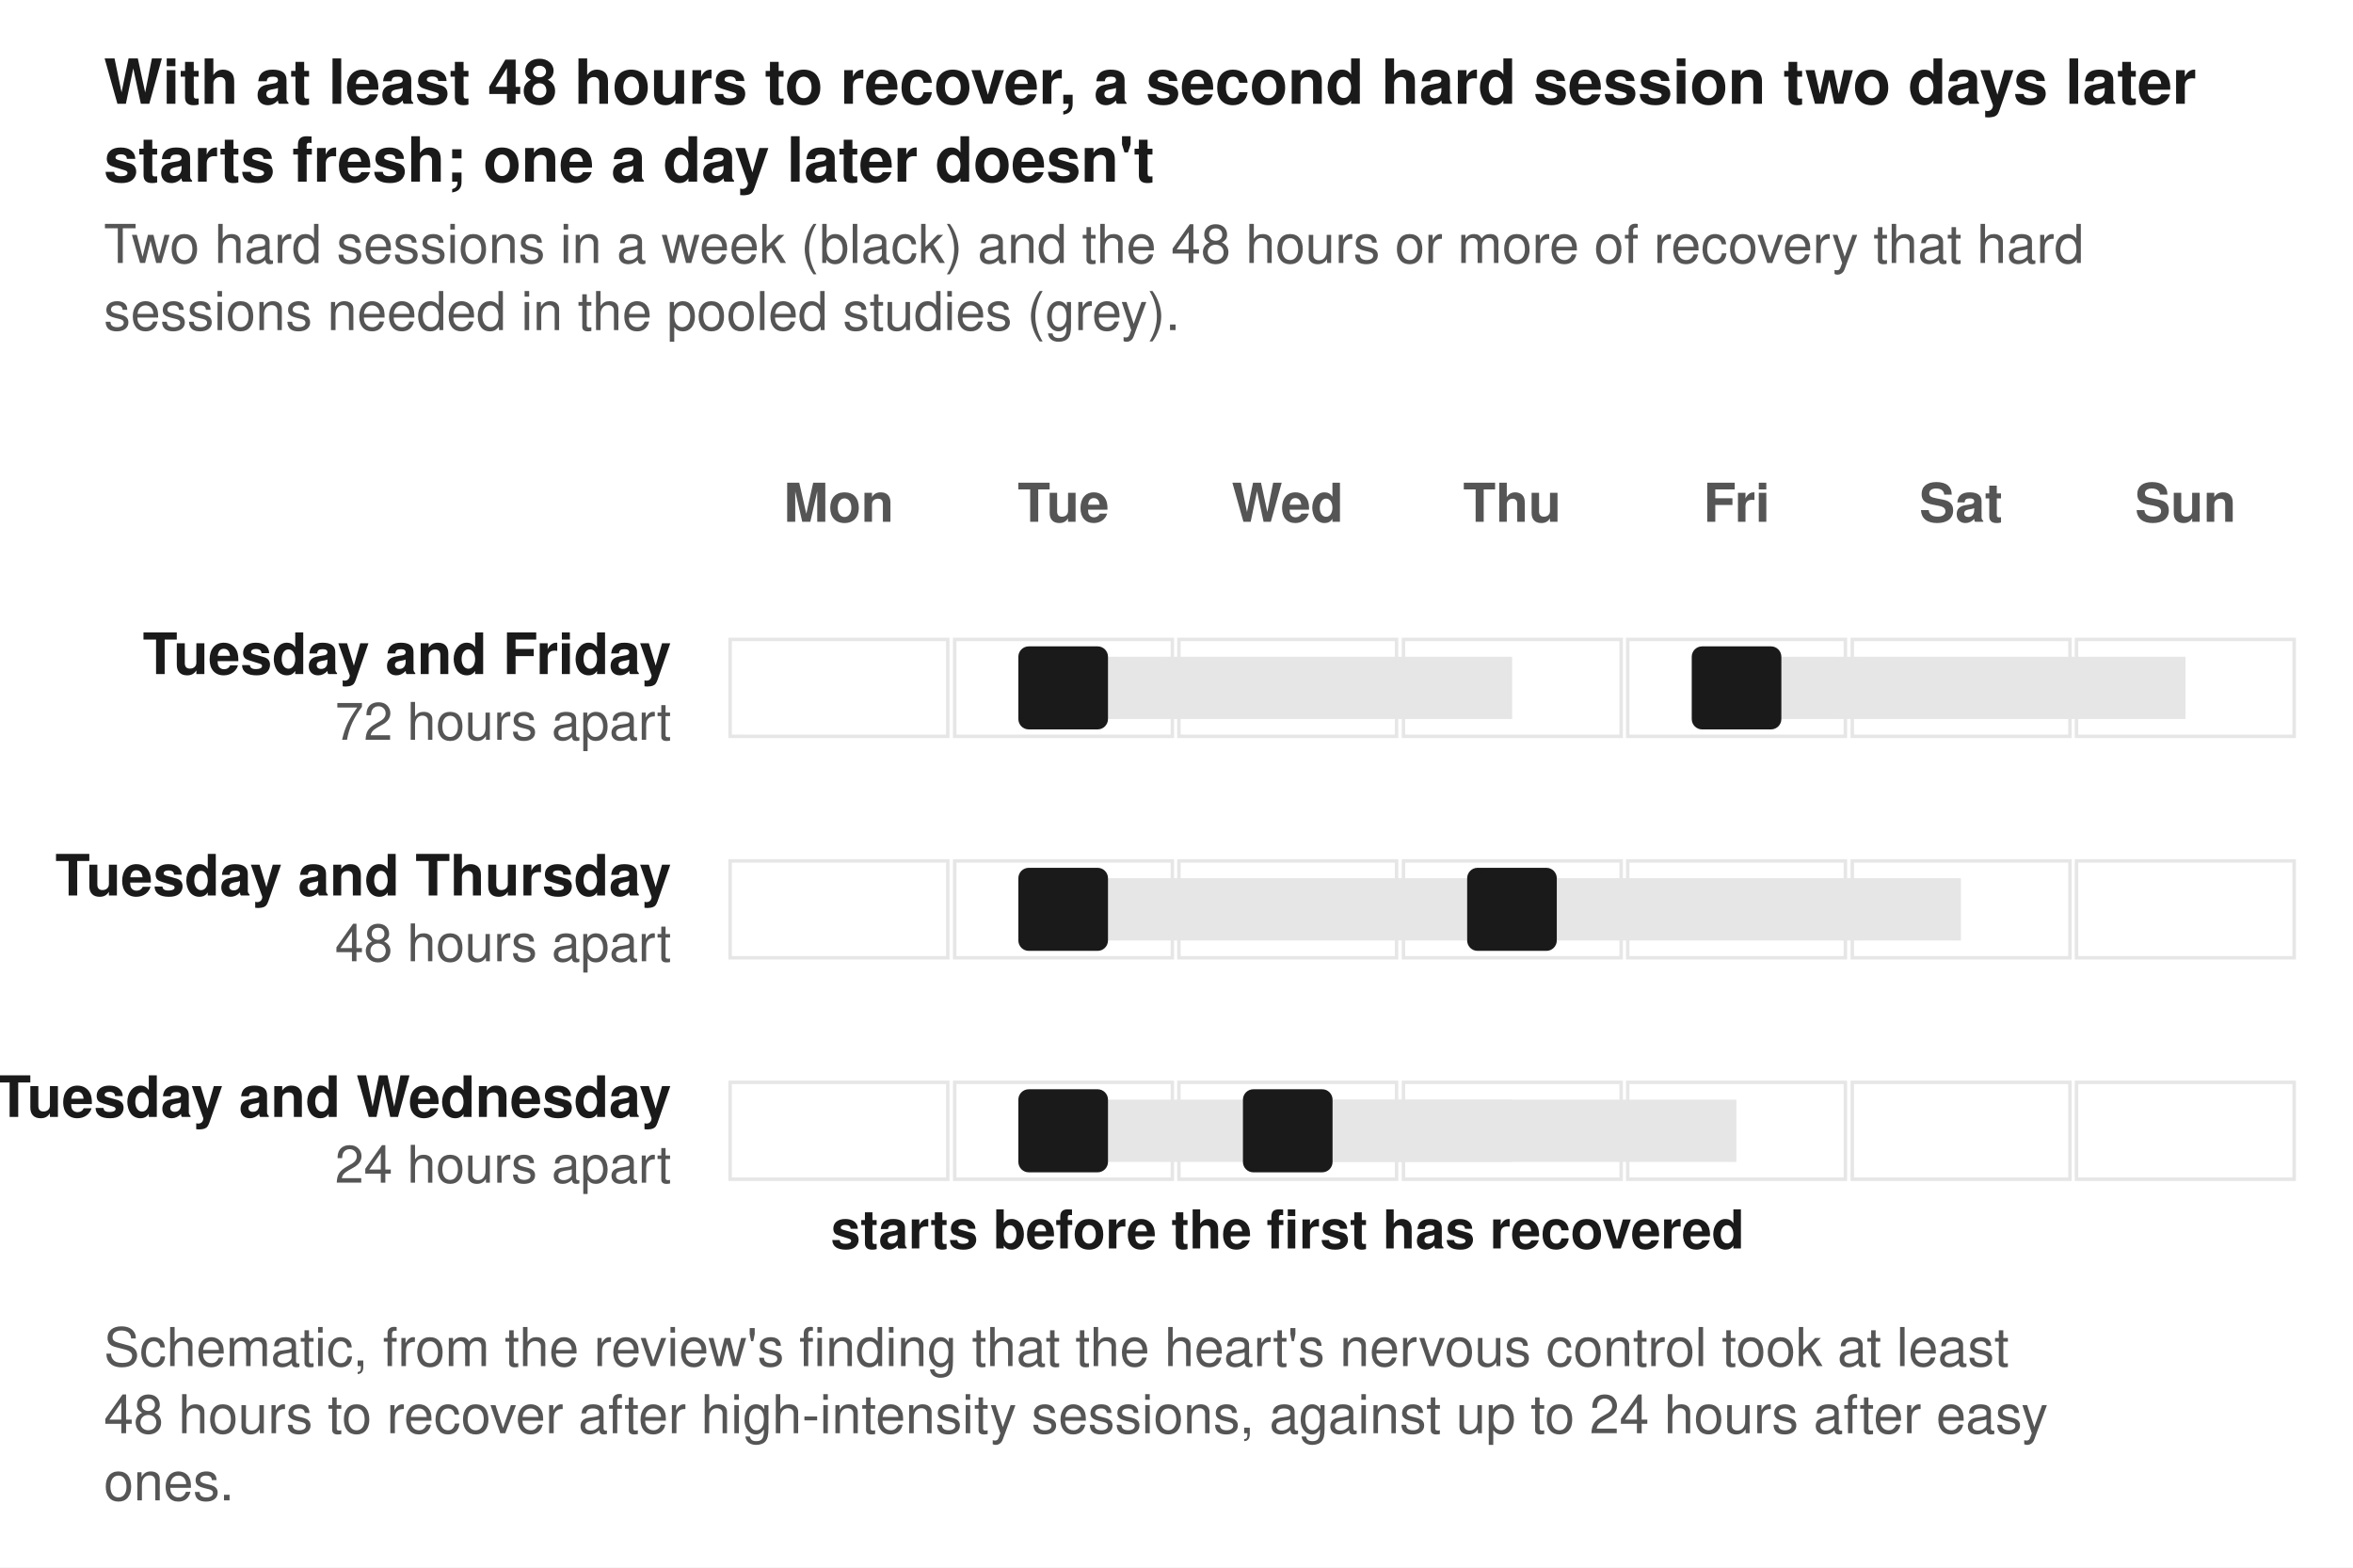
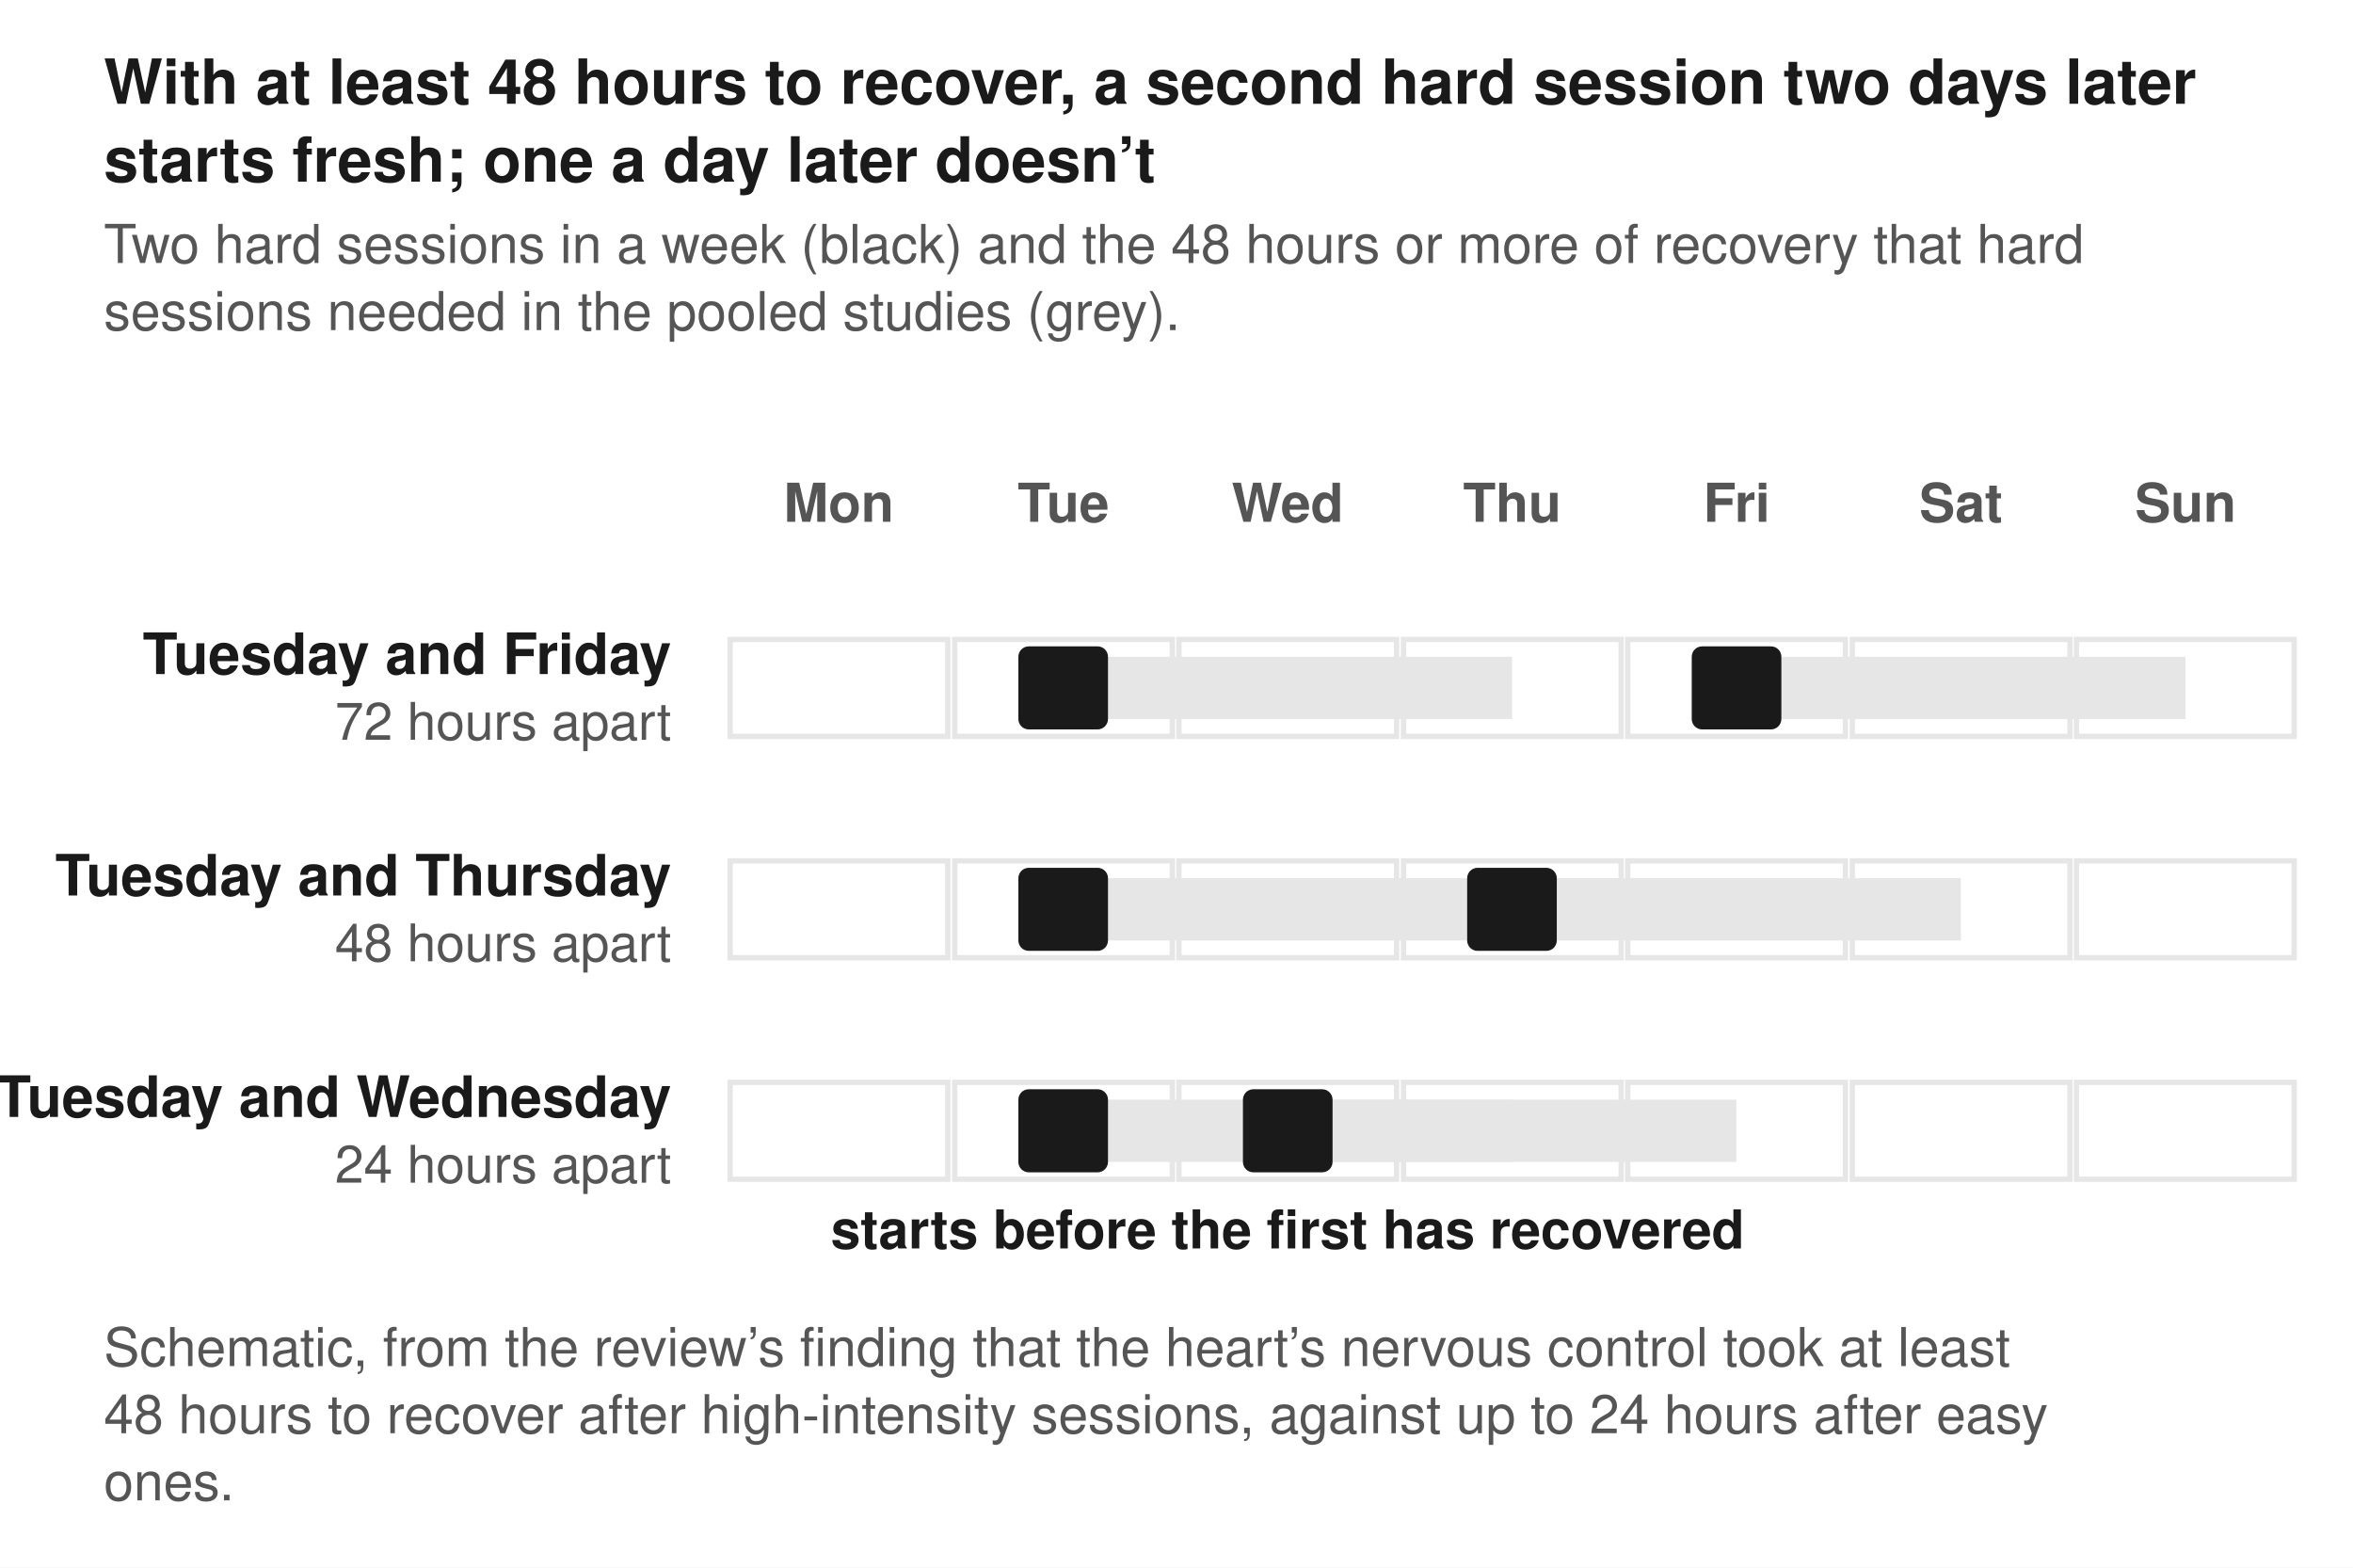
- <svg xmlns="http://www.w3.org/2000/svg" viewBox="0 0 680 453" width="680" height="453" role="img" aria-label="Three weeks with two hard sessions each: Tuesday and Friday, 72 hours apart; Tuesday and Thursday, 48 hours apart; Tuesday and Wednesday, 24 hours apart, where the second session starts inside the first one's 48-hour recovery window.">
+ <svg xmlns="http://www.w3.org/2000/svg" viewBox="0 0 680 453" width="680" height="453" role="img" aria-label="Three weeks with two hard sessions each: Tuesday and Friday, 72 hours apart; Tuesday and Thursday, 48 hours apart; Tuesday and Wednesday, 24 hours apart, where the second session starts inside the first one’s 48-hour recovery window.">
  <rect width="680" height="453" fill="#ffffff" />
  <text x="30.0" y="30.0" font-family="IBM Plex Sans, Helvetica, Arial, sans-serif" font-size="18" fill="#1a1a1a" text-anchor="start" font-weight="600">With at least 48 hours to recover, a second hard session two days later</text>
-   <text x="30.0" y="52.5" font-family="IBM Plex Sans, Helvetica, Arial, sans-serif" font-size="18" fill="#1a1a1a" text-anchor="start" font-weight="600">starts fresh; one a day later doesn't</text>
+   <text x="30.0" y="52.5" font-family="IBM Plex Sans, Helvetica, Arial, sans-serif" font-size="18" fill="#1a1a1a" text-anchor="start" font-weight="600">starts fresh; one a day later doesn’t</text>
  <text x="30.0" y="76.0" font-family="IBM Plex Sans, Helvetica, Arial, sans-serif" font-size="15.5" fill="#555555" text-anchor="start" font-weight="400">Two hard sessions in a week (black) and the 48 hours or more of recovery that hard</text>
  <text x="30.0" y="95.4" font-family="IBM Plex Sans, Helvetica, Arial, sans-serif" font-size="15.5" fill="#555555" text-anchor="start" font-weight="400">sessions needed in the pooled studies (grey).</text>
  <text x="242.4" y="150.8" font-family="IBM Plex Sans, Helvetica, Arial, sans-serif" font-size="15.5" fill="#555555" text-anchor="middle" font-weight="600">Mon</text>
  <text x="307.3" y="150.8" font-family="IBM Plex Sans, Helvetica, Arial, sans-serif" font-size="15.5" fill="#555555" text-anchor="middle" font-weight="600">Tue</text>
  <text x="372.1" y="150.8" font-family="IBM Plex Sans, Helvetica, Arial, sans-serif" font-size="15.5" fill="#555555" text-anchor="middle" font-weight="600">Wed</text>
  <text x="437.0" y="150.8" font-family="IBM Plex Sans, Helvetica, Arial, sans-serif" font-size="15.5" fill="#555555" text-anchor="middle" font-weight="600">Thu</text>
  <text x="501.9" y="150.8" font-family="IBM Plex Sans, Helvetica, Arial, sans-serif" font-size="15.5" fill="#555555" text-anchor="middle" font-weight="600">Fri</text>
  <text x="566.7" y="150.8" font-family="IBM Plex Sans, Helvetica, Arial, sans-serif" font-size="15.5" fill="#555555" text-anchor="middle" font-weight="600">Sat</text>
  <text x="631.6" y="150.8" font-family="IBM Plex Sans, Helvetica, Arial, sans-serif" font-size="15.5" fill="#555555" text-anchor="middle" font-weight="600">Sun</text>
  <text x="194.0" y="194.8" font-family="IBM Plex Sans, Helvetica, Arial, sans-serif" font-size="16.5" fill="#1a1a1a" text-anchor="end" font-weight="600">Tuesday and Friday</text>
  <text x="194.0" y="213.8" font-family="IBM Plex Sans, Helvetica, Arial, sans-serif" font-size="15" fill="#555555" text-anchor="end" font-weight="400">72 hours apart</text>
-   <rect x="211.0" y="184.8" width="62.9" height="28" fill="#ffffff" stroke="#e6e6e6" stroke-width="1" />
-   <rect x="275.9" y="184.8" width="62.9" height="28" fill="#ffffff" stroke="#e6e6e6" stroke-width="1" />
-   <rect x="340.7" y="184.8" width="62.9" height="28" fill="#ffffff" stroke="#e6e6e6" stroke-width="1" />
-   <rect x="405.6" y="184.8" width="62.9" height="28" fill="#ffffff" stroke="#e6e6e6" stroke-width="1" />
-   <rect x="470.4" y="184.8" width="62.9" height="28" fill="#ffffff" stroke="#e6e6e6" stroke-width="1" />
-   <rect x="535.3" y="184.8" width="62.9" height="28" fill="#ffffff" stroke="#e6e6e6" stroke-width="1" />
-   <rect x="600.1" y="184.8" width="62.9" height="28" fill="#ffffff" stroke="#e6e6e6" stroke-width="1" />
+   <rect x="211.0" y="184.8" width="62.9" height="28" fill="#ffffff" stroke="#e6e6e6" stroke-width="1.54" />
+   <rect x="275.9" y="184.8" width="62.9" height="28" fill="#ffffff" stroke="#e6e6e6" stroke-width="1.54" />
+   <rect x="340.7" y="184.8" width="62.9" height="28" fill="#ffffff" stroke="#e6e6e6" stroke-width="1.54" />
+   <rect x="405.6" y="184.8" width="62.9" height="28" fill="#ffffff" stroke="#e6e6e6" stroke-width="1.54" />
+   <rect x="470.4" y="184.8" width="62.9" height="28" fill="#ffffff" stroke="#e6e6e6" stroke-width="1.54" />
+   <rect x="535.3" y="184.8" width="62.9" height="28" fill="#ffffff" stroke="#e6e6e6" stroke-width="1.54" />
+   <rect x="600.1" y="184.8" width="62.9" height="28" fill="#ffffff" stroke="#e6e6e6" stroke-width="1.54" />
  <rect x="307.3" y="189.8" width="129.7" height="18" fill="#e6e6e6" />
  <rect x="501.9" y="189.8" width="129.7" height="18" fill="#e6e6e6" />
  <rect x="294.3" y="186.8" width="25.9" height="24" rx="3" fill="#1a1a1a" />
  <rect x="488.9" y="186.8" width="25.9" height="24" rx="3" fill="#1a1a1a" />
  <text x="194.0" y="258.8" font-family="IBM Plex Sans, Helvetica, Arial, sans-serif" font-size="16.5" fill="#1a1a1a" text-anchor="end" font-weight="600">Tuesday and Thursday</text>
  <text x="194.0" y="277.8" font-family="IBM Plex Sans, Helvetica, Arial, sans-serif" font-size="15" fill="#555555" text-anchor="end" font-weight="400">48 hours apart</text>
-   <rect x="211.0" y="248.8" width="62.9" height="28" fill="#ffffff" stroke="#e6e6e6" stroke-width="1" />
-   <rect x="275.9" y="248.8" width="62.9" height="28" fill="#ffffff" stroke="#e6e6e6" stroke-width="1" />
-   <rect x="340.7" y="248.8" width="62.9" height="28" fill="#ffffff" stroke="#e6e6e6" stroke-width="1" />
-   <rect x="405.6" y="248.8" width="62.9" height="28" fill="#ffffff" stroke="#e6e6e6" stroke-width="1" />
-   <rect x="470.4" y="248.8" width="62.9" height="28" fill="#ffffff" stroke="#e6e6e6" stroke-width="1" />
-   <rect x="535.3" y="248.8" width="62.9" height="28" fill="#ffffff" stroke="#e6e6e6" stroke-width="1" />
-   <rect x="600.1" y="248.8" width="62.9" height="28" fill="#ffffff" stroke="#e6e6e6" stroke-width="1" />
+   <rect x="211.0" y="248.8" width="62.9" height="28" fill="#ffffff" stroke="#e6e6e6" stroke-width="1.54" />
+   <rect x="275.9" y="248.8" width="62.9" height="28" fill="#ffffff" stroke="#e6e6e6" stroke-width="1.54" />
+   <rect x="340.7" y="248.8" width="62.9" height="28" fill="#ffffff" stroke="#e6e6e6" stroke-width="1.54" />
+   <rect x="405.6" y="248.8" width="62.9" height="28" fill="#ffffff" stroke="#e6e6e6" stroke-width="1.54" />
+   <rect x="470.4" y="248.8" width="62.9" height="28" fill="#ffffff" stroke="#e6e6e6" stroke-width="1.54" />
+   <rect x="535.3" y="248.8" width="62.9" height="28" fill="#ffffff" stroke="#e6e6e6" stroke-width="1.54" />
+   <rect x="600.1" y="248.8" width="62.9" height="28" fill="#ffffff" stroke="#e6e6e6" stroke-width="1.54" />
  <rect x="307.3" y="253.8" width="129.7" height="18" fill="#e6e6e6" />
  <rect x="437.0" y="253.8" width="129.7" height="18" fill="#e6e6e6" />
  <rect x="294.3" y="250.8" width="25.9" height="24" rx="3" fill="#1a1a1a" />
  <rect x="424.0" y="250.8" width="25.9" height="24" rx="3" fill="#1a1a1a" />
  <text x="194.0" y="322.8" font-family="IBM Plex Sans, Helvetica, Arial, sans-serif" font-size="16.5" fill="#1a1a1a" text-anchor="end" font-weight="600">Tuesday and Wednesday</text>
  <text x="194.0" y="341.8" font-family="IBM Plex Sans, Helvetica, Arial, sans-serif" font-size="15" fill="#555555" text-anchor="end" font-weight="400">24 hours apart</text>
-   <rect x="211.0" y="312.8" width="62.9" height="28" fill="#ffffff" stroke="#e6e6e6" stroke-width="1" />
-   <rect x="275.9" y="312.8" width="62.9" height="28" fill="#ffffff" stroke="#e6e6e6" stroke-width="1" />
-   <rect x="340.7" y="312.8" width="62.9" height="28" fill="#ffffff" stroke="#e6e6e6" stroke-width="1" />
-   <rect x="405.6" y="312.8" width="62.9" height="28" fill="#ffffff" stroke="#e6e6e6" stroke-width="1" />
-   <rect x="470.4" y="312.8" width="62.9" height="28" fill="#ffffff" stroke="#e6e6e6" stroke-width="1" />
-   <rect x="535.3" y="312.8" width="62.9" height="28" fill="#ffffff" stroke="#e6e6e6" stroke-width="1" />
-   <rect x="600.1" y="312.8" width="62.9" height="28" fill="#ffffff" stroke="#e6e6e6" stroke-width="1" />
+   <rect x="211.0" y="312.8" width="62.9" height="28" fill="#ffffff" stroke="#e6e6e6" stroke-width="1.54" />
+   <rect x="275.9" y="312.8" width="62.9" height="28" fill="#ffffff" stroke="#e6e6e6" stroke-width="1.54" />
+   <rect x="340.7" y="312.8" width="62.9" height="28" fill="#ffffff" stroke="#e6e6e6" stroke-width="1.54" />
+   <rect x="405.6" y="312.8" width="62.9" height="28" fill="#ffffff" stroke="#e6e6e6" stroke-width="1.54" />
+   <rect x="470.4" y="312.8" width="62.9" height="28" fill="#ffffff" stroke="#e6e6e6" stroke-width="1.54" />
+   <rect x="535.3" y="312.8" width="62.9" height="28" fill="#ffffff" stroke="#e6e6e6" stroke-width="1.54" />
+   <rect x="600.1" y="312.8" width="62.9" height="28" fill="#ffffff" stroke="#e6e6e6" stroke-width="1.54" />
  <rect x="307.3" y="317.8" width="129.7" height="18" fill="#e6e6e6" />
  <rect x="372.1" y="317.8" width="129.7" height="18" fill="#e6e6e6" />
  <rect x="294.3" y="314.8" width="25.9" height="24" rx="3" fill="#1a1a1a" />
  <rect x="359.2" y="314.8" width="25.9" height="24" rx="3" fill="#1a1a1a" />
  <text x="372.1" y="360.8" font-family="IBM Plex Sans, Helvetica, Arial, sans-serif" font-size="15.5" fill="#1a1a1a" text-anchor="middle" font-weight="600">starts before the first has recovered</text>
-   <text x="30.0" y="394.8" font-family="IBM Plex Sans, Helvetica, Arial, sans-serif" font-size="15.5" fill="#555555" text-anchor="start" font-weight="400">Schematic, from the review's finding that the heart's nervous control took at least</text>
+   <text x="30.0" y="394.8" font-family="IBM Plex Sans, Helvetica, Arial, sans-serif" font-size="15.5" fill="#555555" text-anchor="start" font-weight="400">Schematic, from the review’s finding that the heart’s nervous control took at least</text>
  <text x="30.0" y="414.2" font-family="IBM Plex Sans, Helvetica, Arial, sans-serif" font-size="15.5" fill="#555555" text-anchor="start" font-weight="400">48 hours to recover after high-intensity sessions, against up to 24 hours after easy</text>
  <text x="30.0" y="433.6" font-family="IBM Plex Sans, Helvetica, Arial, sans-serif" font-size="15.5" fill="#555555" text-anchor="start" font-weight="400">ones.</text>
</svg>
